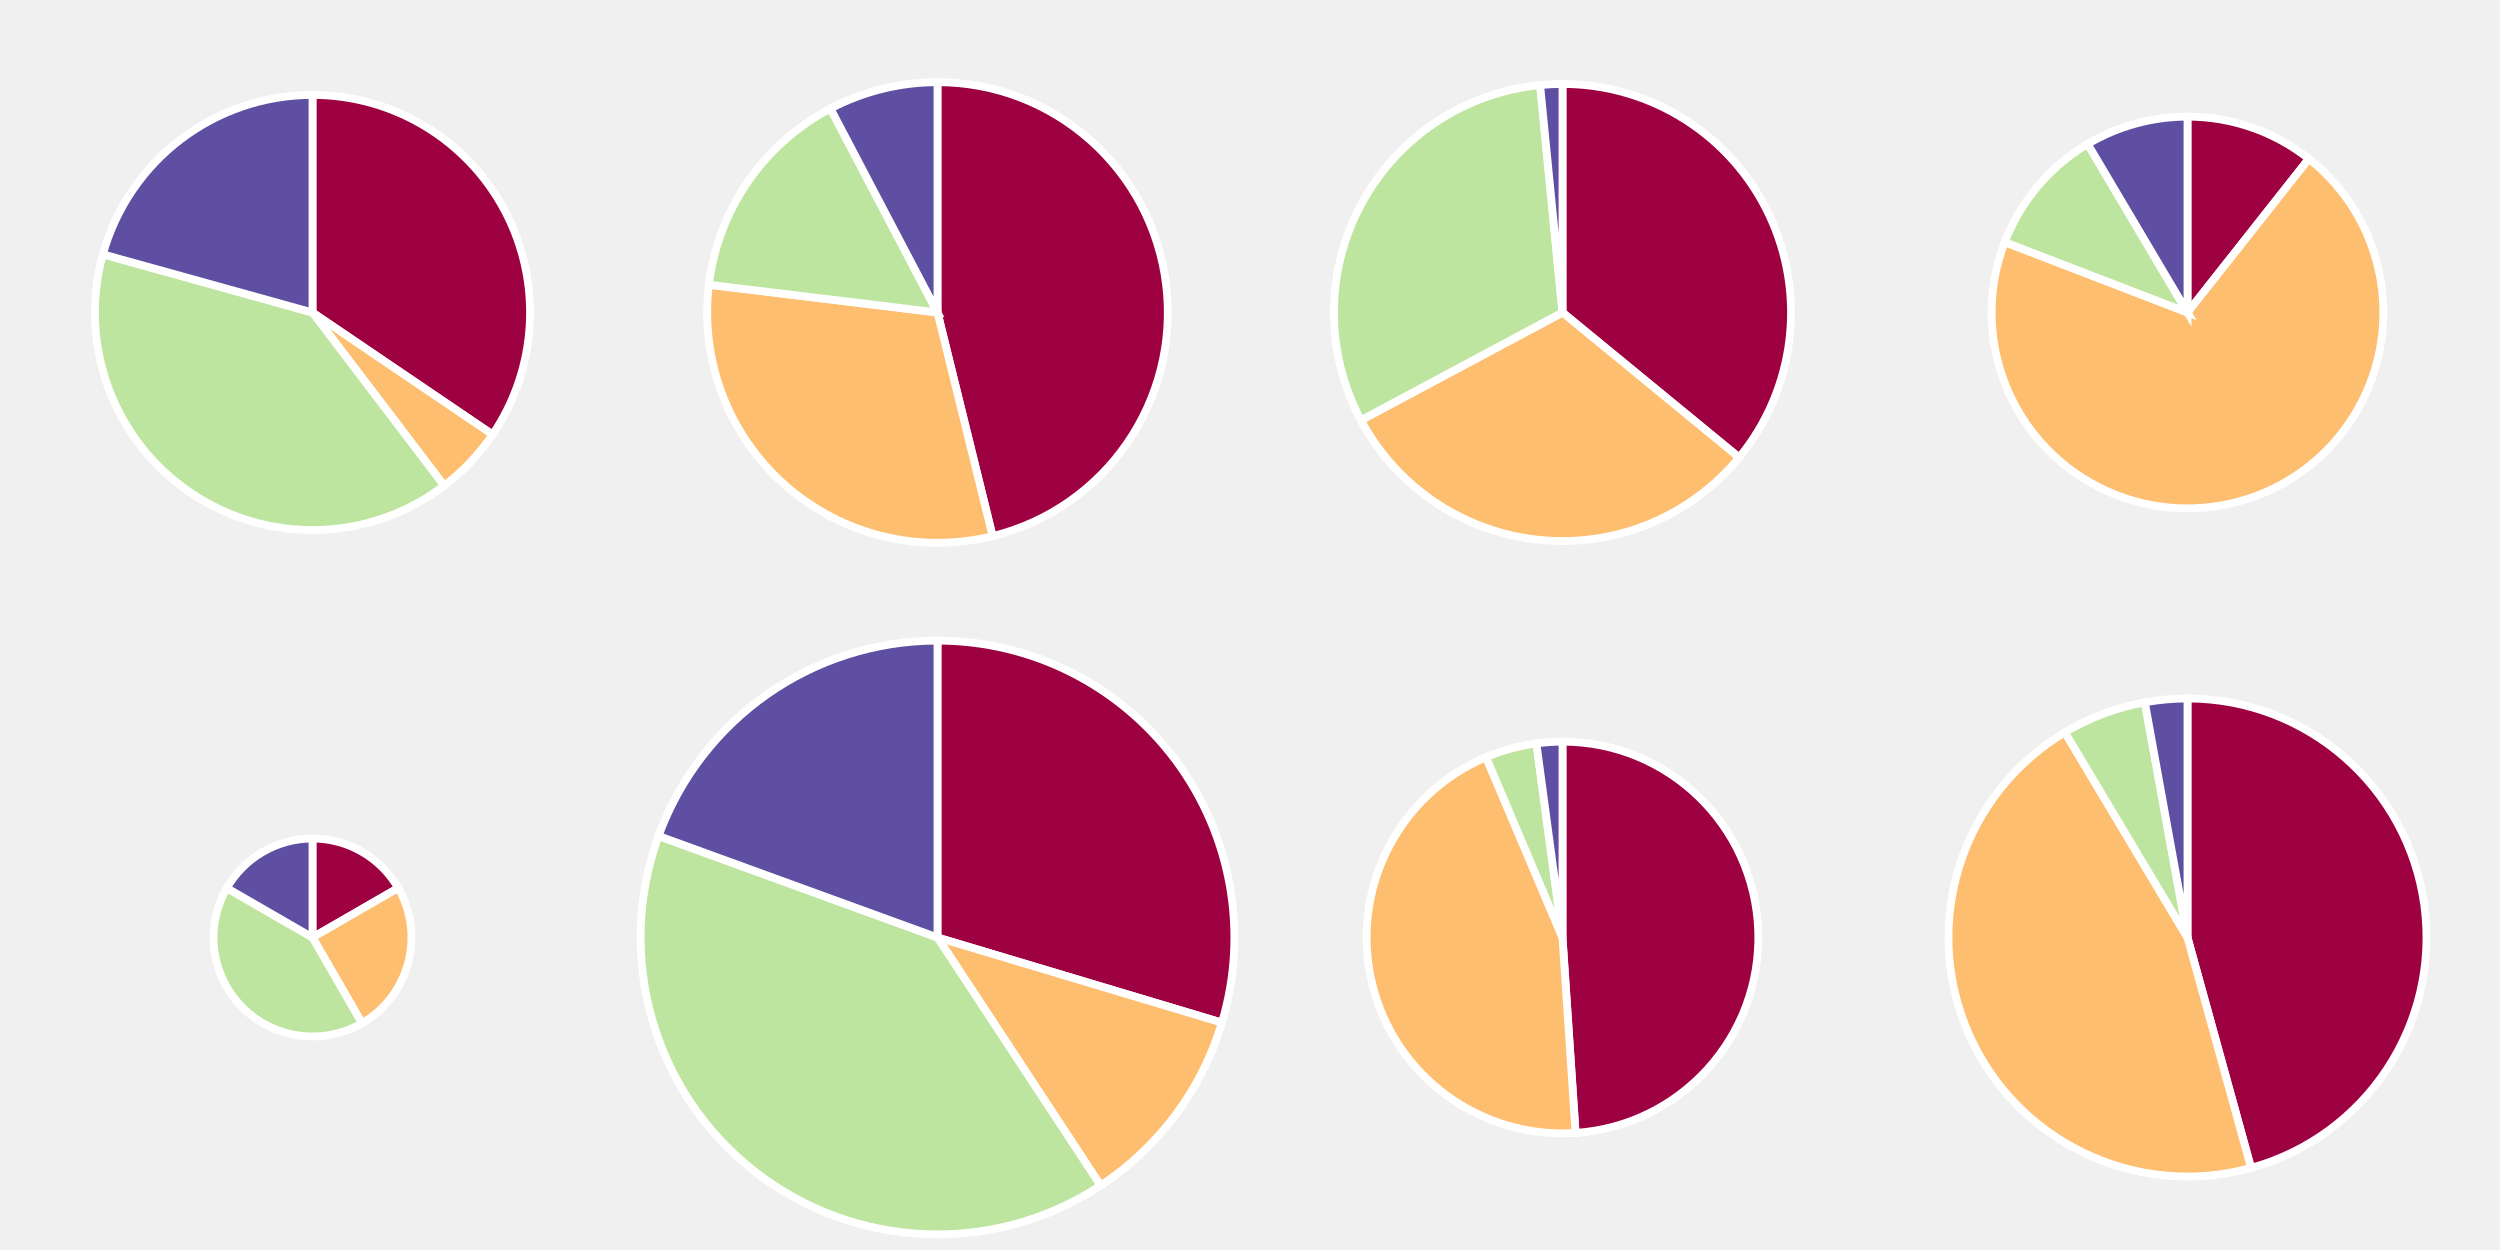
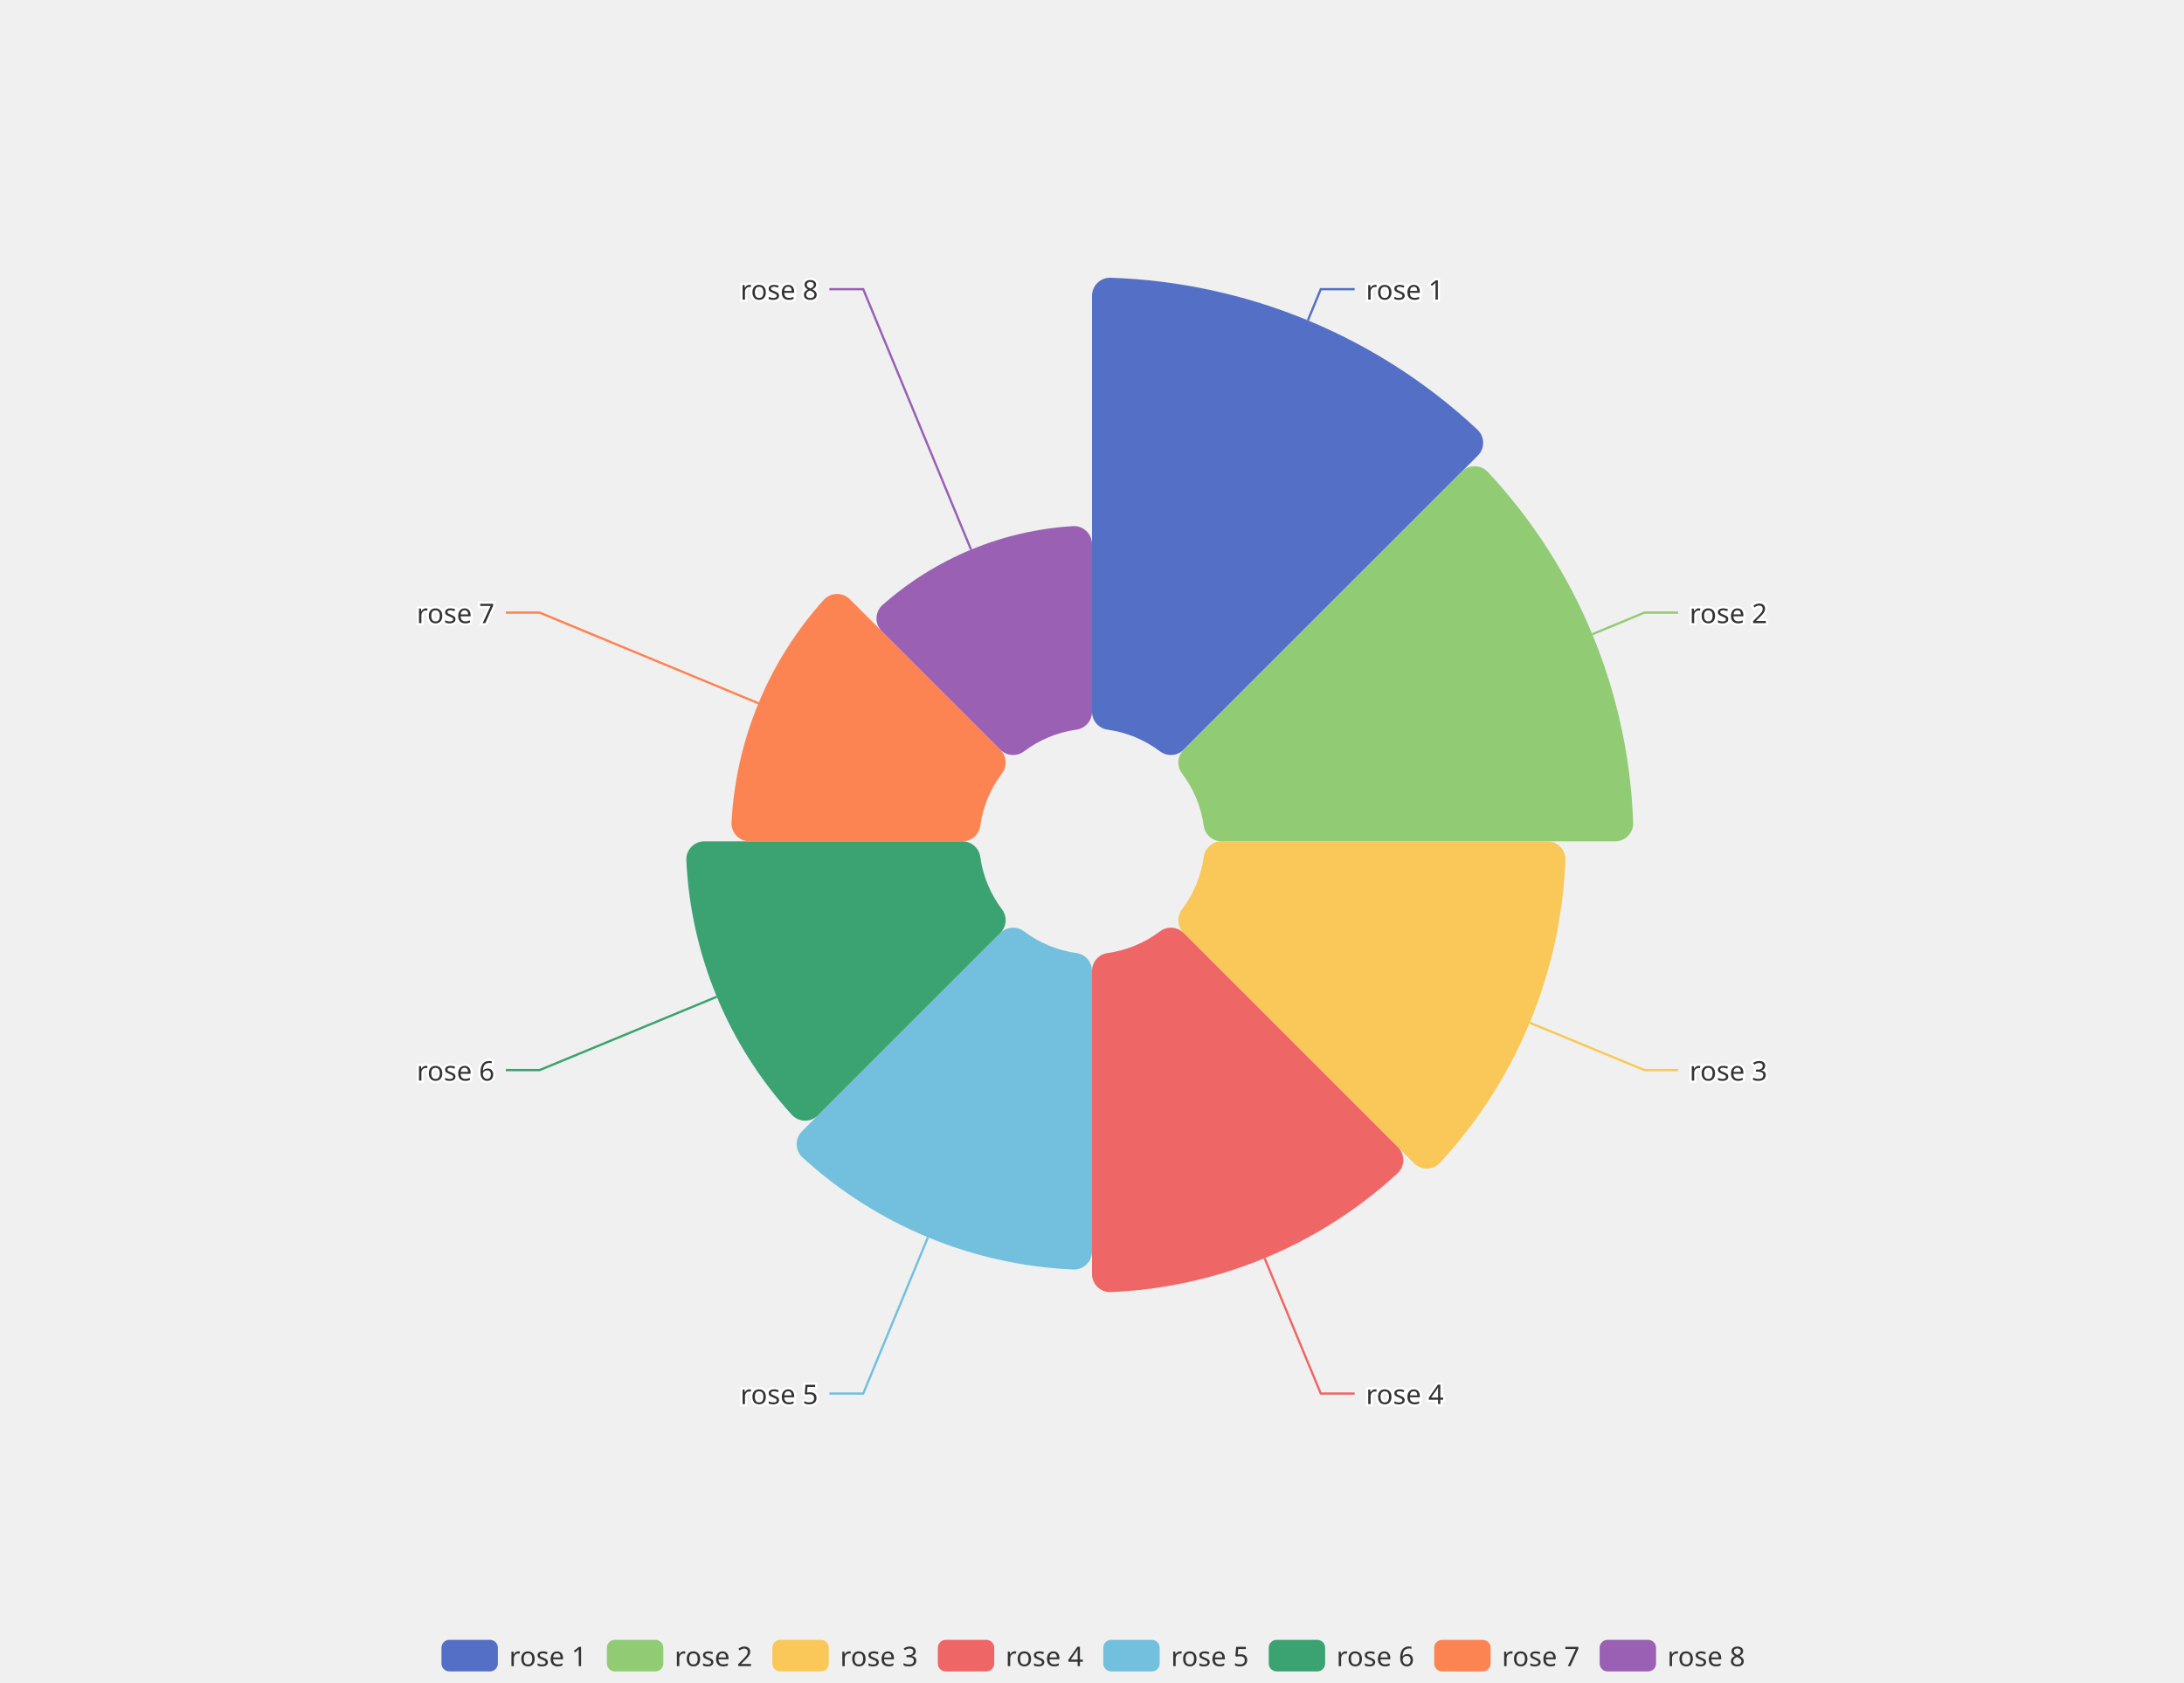
- <svg xmlns="http://www.w3.org/2000/svg" id="Layer_1" data-name="Layer 1" width="320" height="160" viewBox="0 0 320 160">
-   <defs>
-     <style>
-       .cls-1 {
-         fill: #9e0142;
-       }
- 
-       .cls-1, .cls-2, .cls-3, .cls-4 {
-         stroke: #fff;
-       }
- 
-       .cls-2 {
-         fill: #fdbe70;
-       }
- 
-       .cls-3 {
-         fill: #bee5a0;
-       }
- 
-       .cls-4 {
-         fill: #5e4fa2;
-       }
-     </style>
-   </defs>
-   <g id="viz">
-     <g id="pie">
-       <path class="cls-1" d="M40,12.153A27.847,27.847,0,0,1,63.049,55.628L40,40Z" />
-       <path class="cls-2" d="M63.049,55.628a27.848,27.848,0,0,1-6.196,6.542L40,40Z" />
-       <path class="cls-3" d="M56.853,62.169A27.847,27.847,0,0,1,13.168,32.55L40,40Z" />
-       <path class="cls-4" d="M13.168,32.55A27.847,27.847,0,0,1,40,12.153V40Z" />
-     </g>
-     <g id="pie-2" data-name="pie">
-       <path class="cls-1" d="M120,10.52a29.48,29.48,0,0,1,7.055,58.103L120,40Z" />
-       <path class="cls-2" d="M127.055,68.623A29.48,29.48,0,0,1,90.735,36.447L120,40Z" />
-       <path class="cls-3" d="M90.735,36.447A29.48,29.48,0,0,1,106.3,13.897L120,40Z" />
-       <path class="cls-4" d="M106.3,13.897A29.48,29.48,0,0,1,120,10.52V40Z" />
-     </g>
-     <g id="pie-3" data-name="pie">
-       <path class="cls-1" d="M200,10.748a29.252,29.252,0,0,1,22.612,47.81L200,40Z" />
-       <path class="cls-2" d="M222.612,58.558a29.252,29.252,0,0,1-48.411-4.768L200,40Z" />
-       <path class="cls-3" d="M174.202,53.789a29.252,29.252,0,0,1,22.931-42.901L200,40Z" />
-       <path class="cls-4" d="M197.133,10.888q1.429-.141,2.867-.141V40Z" />
-     </g>
-     <g id="pie-4" data-name="pie">
-       <path class="cls-1" d="M280,14.932a25.068,25.068,0,0,1,15.536,5.395L280,40Z" />
-       <path class="cls-2" d="M295.536,20.327A25.068,25.068,0,1,1,256.607,30.99L280,40Z" />
-       <path class="cls-3" d="M256.607,30.99A25.068,25.068,0,0,1,267.225,18.431L280,40Z" />
-       <path class="cls-4" d="M267.225,18.431A25.068,25.068,0,0,1,280,14.932V40Z" />
-     </g>
-     <g id="pie-5" data-name="pie">
-       <path class="cls-1" d="M40,107.333a12.667,12.667,0,0,1,10.97,6.333L40,120Z" />
-       <path class="cls-2" d="M50.97,113.667a12.667,12.667,0,0,1-4.636,17.303L40,120Z" />
-       <path class="cls-3" d="M46.333,130.97a12.667,12.667,0,0,1-17.303-17.303L40,120Z" />
-       <path class="cls-4" d="M29.03,113.667A12.667,12.667,0,0,1,40,107.333V120Z" />
-     </g>
-     <g id="pie-6" data-name="pie">
-       <path class="cls-1" d="M120,82a38,38,0,0,1,36.404,48.899L120,120Z" />
-       <path class="cls-2" d="M156.404,130.899a38,38,0,0,1-15.522,20.85L120,120Z" />
-       <path class="cls-3" d="M140.881,151.749a38,38,0,0,1-56.59-44.745L120,120Z" />
-       <path class="cls-4" d="M84.292,107.003A38,38,0,0,1,120,82v38Z" />
-     </g>
-     <g id="pie-7" data-name="pie">
-       <path class="cls-1" d="M200,94.932a25.068,25.068,0,0,1,1.674,50.08L200,120Z" />
-       <path class="cls-2" d="M201.674,145.012a25.068,25.068,0,0,1-11.461-48.091L200,120Z" />
-       <path class="cls-3" d="M190.214,96.921a25.068,25.068,0,0,1,6.445-1.765L200,120Z" />
-       <path class="cls-4" d="M196.659,95.156A25.069,25.069,0,0,1,200,94.932V120Z" />
-     </g>
-     <g id="pie-8" data-name="pie">
-       <path class="cls-1" d="M280,89.407a30.593,30.593,0,0,1,8.139,60.083L280,120Z" />
-       <path class="cls-2" d="M288.139,149.49a30.593,30.593,0,0,1-23.83-55.753L280,120Z" />
-       <path class="cls-3" d="M264.309,93.738a30.593,30.593,0,0,1,10.229-3.839L280,120Z" />
-       <path class="cls-4" d="M274.537,89.899A30.592,30.592,0,0,1,280,89.407V120Z" />
-     </g>
-   </g>
+ <svg xmlns="http://www.w3.org/2000/svg" width="968" height="746" version="1.1" baseProfile="full" viewBox="0 0 968 746">
+   <rect width="968" height="746" x="0" y="0" id="0" fill="none" />
+   <polyline points="579.7 142 585.4 128.2 600.4 128.2" fill="none" stroke="#5470c6" />
+   <polyline points="705.7 281.2 728.8 271.6 743.8 271.6" fill="none" stroke="#91cc75" />
+   <polyline points="678 453.4 728.8 474.4 743.8 474.4" fill="none" stroke="#fac858" />
+   <polyline points="560.5 557.8 585.4 617.8 600.4 617.8" fill="none" stroke="#ee6666" />
+   <polyline points="411.3 548.5 382.6 617.8 367.6 617.8" fill="none" stroke="#73c0de" />
+   <polyline points="317.7 441.9 239.2 474.4 224.2 474.4" fill="none" stroke="#3ba272" />
+   <polyline points="336.2 311.8 239.2 271.6 224.2 271.6" fill="none" stroke="#fc8452" />
+   <polyline points="430.4 243.7 382.6 128.2 367.6 128.2" fill="none" stroke="#9a60b4" />
+   <path d="M484 131.132A8 8 0 0 1 492.264 123.137A250 250 0 0 1 654.836 190.476A8 8 0 0 1 655.026 201.974L524.62 332.38A8 8 0 0 1 514.141 333.106A50 50 0 0 0 490.897 323.478A8 8 0 0 1 484 315.554Z" fill="#5470c6" />
+   <path d="M647.951 209.049A8 8 0 0 1 659.457 209.247A240 240 0 0 1 723.857 364.724A8 8 0 0 1 715.862 373L541.446 373A8 8 0 0 1 533.522 366.103A50 50 0 0 0 523.894 342.859A8 8 0 0 1 524.62 332.38Z" fill="#91cc75" />
+   <path d="M685.841 373A8 8 0 0 1 693.835 381.317A210 210 0 0 1 638.257 515.495A8 8 0 0 1 626.723 515.723L524.62 413.62A8 8 0 0 1 523.894 403.141A50 50 0 0 0 533.522 379.897A8 8 0 0 1 541.446 373Z" fill="#fac858" />
+   <path d="M619.647 508.647A8 8 0 0 1 619.406 520.191A200 200 0 0 1 492.333 572.826A8 8 0 0 1 484 564.833L484 430.446A8 8 0 0 1 490.897 422.522A50 50 0 0 0 514.141 412.894A8 8 0 0 1 524.62 413.62Z" fill="#ee6666" />
+   <path d="M484 554.824A8 8 0 0 1 475.648 562.816A190 190 0 0 1 355.685 513.126A8 8 0 0 1 355.431 501.569L443.38 413.62A8 8 0 0 1 453.859 412.894A50 50 0 0 0 477.103 422.522A8 8 0 0 1 484 430.446Z" fill="#73c0de" />
+   <path d="M362.509 494.491A8 8 0 0 1 350.939 494.221A180 180 0 0 1 304.195 381.372A8 8 0 0 1 312.186 373L426.554 373A8 8 0 0 1 434.478 379.897A50 50 0 0 0 444.106 403.141A8 8 0 0 1 443.38 413.62Z" fill="#3ba272" />
+   <path d="M332.211 373A8 8 0 0 1 324.222 364.579A160 160 0 0 1 365.065 265.974A8 8 0 0 1 376.669 265.669L443.38 332.38A8 8 0 0 1 444.106 342.859A50 50 0 0 0 434.478 366.103A8 8 0 0 1 426.554 373Z" fill="#fc8452" />
+   <path d="M390.834 279.834A8 8 0 0 1 391.187 268.187A140 140 0 0 1 475.515 233.257A8 8 0 0 1 484 241.243L484 315.554A8 8 0 0 1 477.103 323.478A50 50 0 0 0 453.859 333.106A8 8 0 0 1 443.38 332.38Z" fill="#9a60b4" />
+   <text dominant-baseline="central" text-anchor="start" style="font-size:12px;font-family:sans-serif;" xml:space="preserve" transform="translate(605.4111 128.1719)" fill="#333" stroke="rgb(255,255,255)" stroke-width="2" paint-order="stroke" stroke-miterlimit="2">rose 1</text>
+   <text dominant-baseline="central" text-anchor="start" style="font-size:12px;font-family:sans-serif;" xml:space="preserve" transform="translate(748.8281 271.5889)" fill="#333" stroke="rgb(255,255,255)" stroke-width="2" paint-order="stroke" stroke-miterlimit="2">rose 2</text>
+   <text dominant-baseline="central" text-anchor="start" style="font-size:12px;font-family:sans-serif;" xml:space="preserve" transform="translate(748.8281 474.4111)" fill="#333" stroke="rgb(255,255,255)" stroke-width="2" paint-order="stroke" stroke-miterlimit="2">rose 3</text>
+   <text dominant-baseline="central" text-anchor="start" style="font-size:12px;font-family:sans-serif;" xml:space="preserve" transform="translate(605.4111 617.8281)" fill="#333" stroke="rgb(255,255,255)" stroke-width="2" paint-order="stroke" stroke-miterlimit="2">rose 4</text>
+   <text dominant-baseline="central" text-anchor="end" style="font-size:12px;font-family:sans-serif;" xml:space="preserve" transform="translate(362.5889 617.8281)" fill="#333" stroke="rgb(255,255,255)" stroke-width="2" paint-order="stroke" stroke-miterlimit="2">rose 5</text>
+   <text dominant-baseline="central" text-anchor="end" style="font-size:12px;font-family:sans-serif;" xml:space="preserve" transform="translate(219.1719 474.4111)" fill="#333" stroke="rgb(255,255,255)" stroke-width="2" paint-order="stroke" stroke-miterlimit="2">rose 6</text>
+   <text dominant-baseline="central" text-anchor="end" style="font-size:12px;font-family:sans-serif;" xml:space="preserve" transform="translate(219.1719 271.5889)" fill="#333" stroke="rgb(255,255,255)" stroke-width="2" paint-order="stroke" stroke-miterlimit="2">rose 7</text>
+   <text dominant-baseline="central" text-anchor="end" style="font-size:12px;font-family:sans-serif;" xml:space="preserve" transform="translate(362.5889 128.1719)" fill="#333" stroke="rgb(255,255,255)" stroke-width="2" paint-order="stroke" stroke-miterlimit="2">rose 8</text>
+   <path d="M-5 -5l586.667 0l0 24l-586.667 0Z" transform="translate(195.6667 727)" fill="rgb(0,0,0)" fill-opacity="0" stroke="#ccc" stroke-width="0" />
+   <path d="M3.5 0L21.5 0A3.5 3.5 0 0 1 25 3.5L25 10.5A3.5 3.5 0 0 1 21.5 14L3.5 14A3.5 3.5 0 0 1 0 10.5L0 3.5A3.5 3.5 0 0 1 3.5 0" transform="translate(195.6667 727)" fill="#5470c6" />
+   <text dominant-baseline="central" text-anchor="start" style="font-size:12px;font-family:sans-serif;" xml:space="preserve" x="30" y="7" transform="translate(195.6667 727)" fill="#333">rose 1</text>
+   <path d="M3.5 0L21.5 0A3.5 3.5 0 0 1 25 3.5L25 10.5A3.5 3.5 0 0 1 21.5 14L3.5 14A3.5 3.5 0 0 1 0 10.5L0 3.5A3.5 3.5 0 0 1 3.5 0" transform="translate(269 727)" fill="#91cc75" />
+   <text dominant-baseline="central" text-anchor="start" style="font-size:12px;font-family:sans-serif;" xml:space="preserve" x="30" y="7" transform="translate(269 727)" fill="#333">rose 2</text>
+   <path d="M3.5 0L21.5 0A3.5 3.5 0 0 1 25 3.5L25 10.5A3.5 3.5 0 0 1 21.5 14L3.5 14A3.5 3.5 0 0 1 0 10.5L0 3.5A3.5 3.5 0 0 1 3.5 0" transform="translate(342.3333 727)" fill="#fac858" />
+   <text dominant-baseline="central" text-anchor="start" style="font-size:12px;font-family:sans-serif;" xml:space="preserve" x="30" y="7" transform="translate(342.3333 727)" fill="#333">rose 3</text>
+   <path d="M3.5 0L21.5 0A3.5 3.5 0 0 1 25 3.5L25 10.5A3.5 3.5 0 0 1 21.5 14L3.5 14A3.5 3.5 0 0 1 0 10.5L0 3.5A3.5 3.5 0 0 1 3.5 0" transform="translate(415.6667 727)" fill="#ee6666" />
+   <text dominant-baseline="central" text-anchor="start" style="font-size:12px;font-family:sans-serif;" xml:space="preserve" x="30" y="7" transform="translate(415.6667 727)" fill="#333">rose 4</text>
+   <path d="M3.5 0L21.5 0A3.5 3.5 0 0 1 25 3.5L25 10.5A3.5 3.5 0 0 1 21.5 14L3.5 14A3.5 3.5 0 0 1 0 10.5L0 3.5A3.5 3.5 0 0 1 3.5 0" transform="translate(489 727)" fill="#73c0de" />
+   <text dominant-baseline="central" text-anchor="start" style="font-size:12px;font-family:sans-serif;" xml:space="preserve" x="30" y="7" transform="translate(489 727)" fill="#333">rose 5</text>
+   <path d="M3.5 0L21.5 0A3.5 3.5 0 0 1 25 3.5L25 10.5A3.5 3.5 0 0 1 21.5 14L3.5 14A3.5 3.5 0 0 1 0 10.5L0 3.5A3.5 3.5 0 0 1 3.5 0" transform="translate(562.3333 727)" fill="#3ba272" />
+   <text dominant-baseline="central" text-anchor="start" style="font-size:12px;font-family:sans-serif;" xml:space="preserve" x="30" y="7" transform="translate(562.3333 727)" fill="#333">rose 6</text>
+   <path d="M3.5 0L21.5 0A3.5 3.5 0 0 1 25 3.5L25 10.5A3.5 3.5 0 0 1 21.5 14L3.5 14A3.5 3.5 0 0 1 0 10.5L0 3.5A3.5 3.5 0 0 1 3.5 0" transform="translate(635.6667 727)" fill="#fc8452" />
+   <text dominant-baseline="central" text-anchor="start" style="font-size:12px;font-family:sans-serif;" xml:space="preserve" x="30" y="7" transform="translate(635.6667 727)" fill="#333">rose 7</text>
+   <path d="M3.5 0L21.5 0A3.5 3.5 0 0 1 25 3.5L25 10.5A3.5 3.5 0 0 1 21.5 14L3.5 14A3.5 3.5 0 0 1 0 10.5L0 3.5A3.5 3.5 0 0 1 3.5 0" transform="translate(709 727)" fill="#9a60b4" />
+   <text dominant-baseline="central" text-anchor="start" style="font-size:12px;font-family:sans-serif;" xml:space="preserve" x="30" y="7" transform="translate(709 727)" fill="#333">rose 8</text>
</svg>
